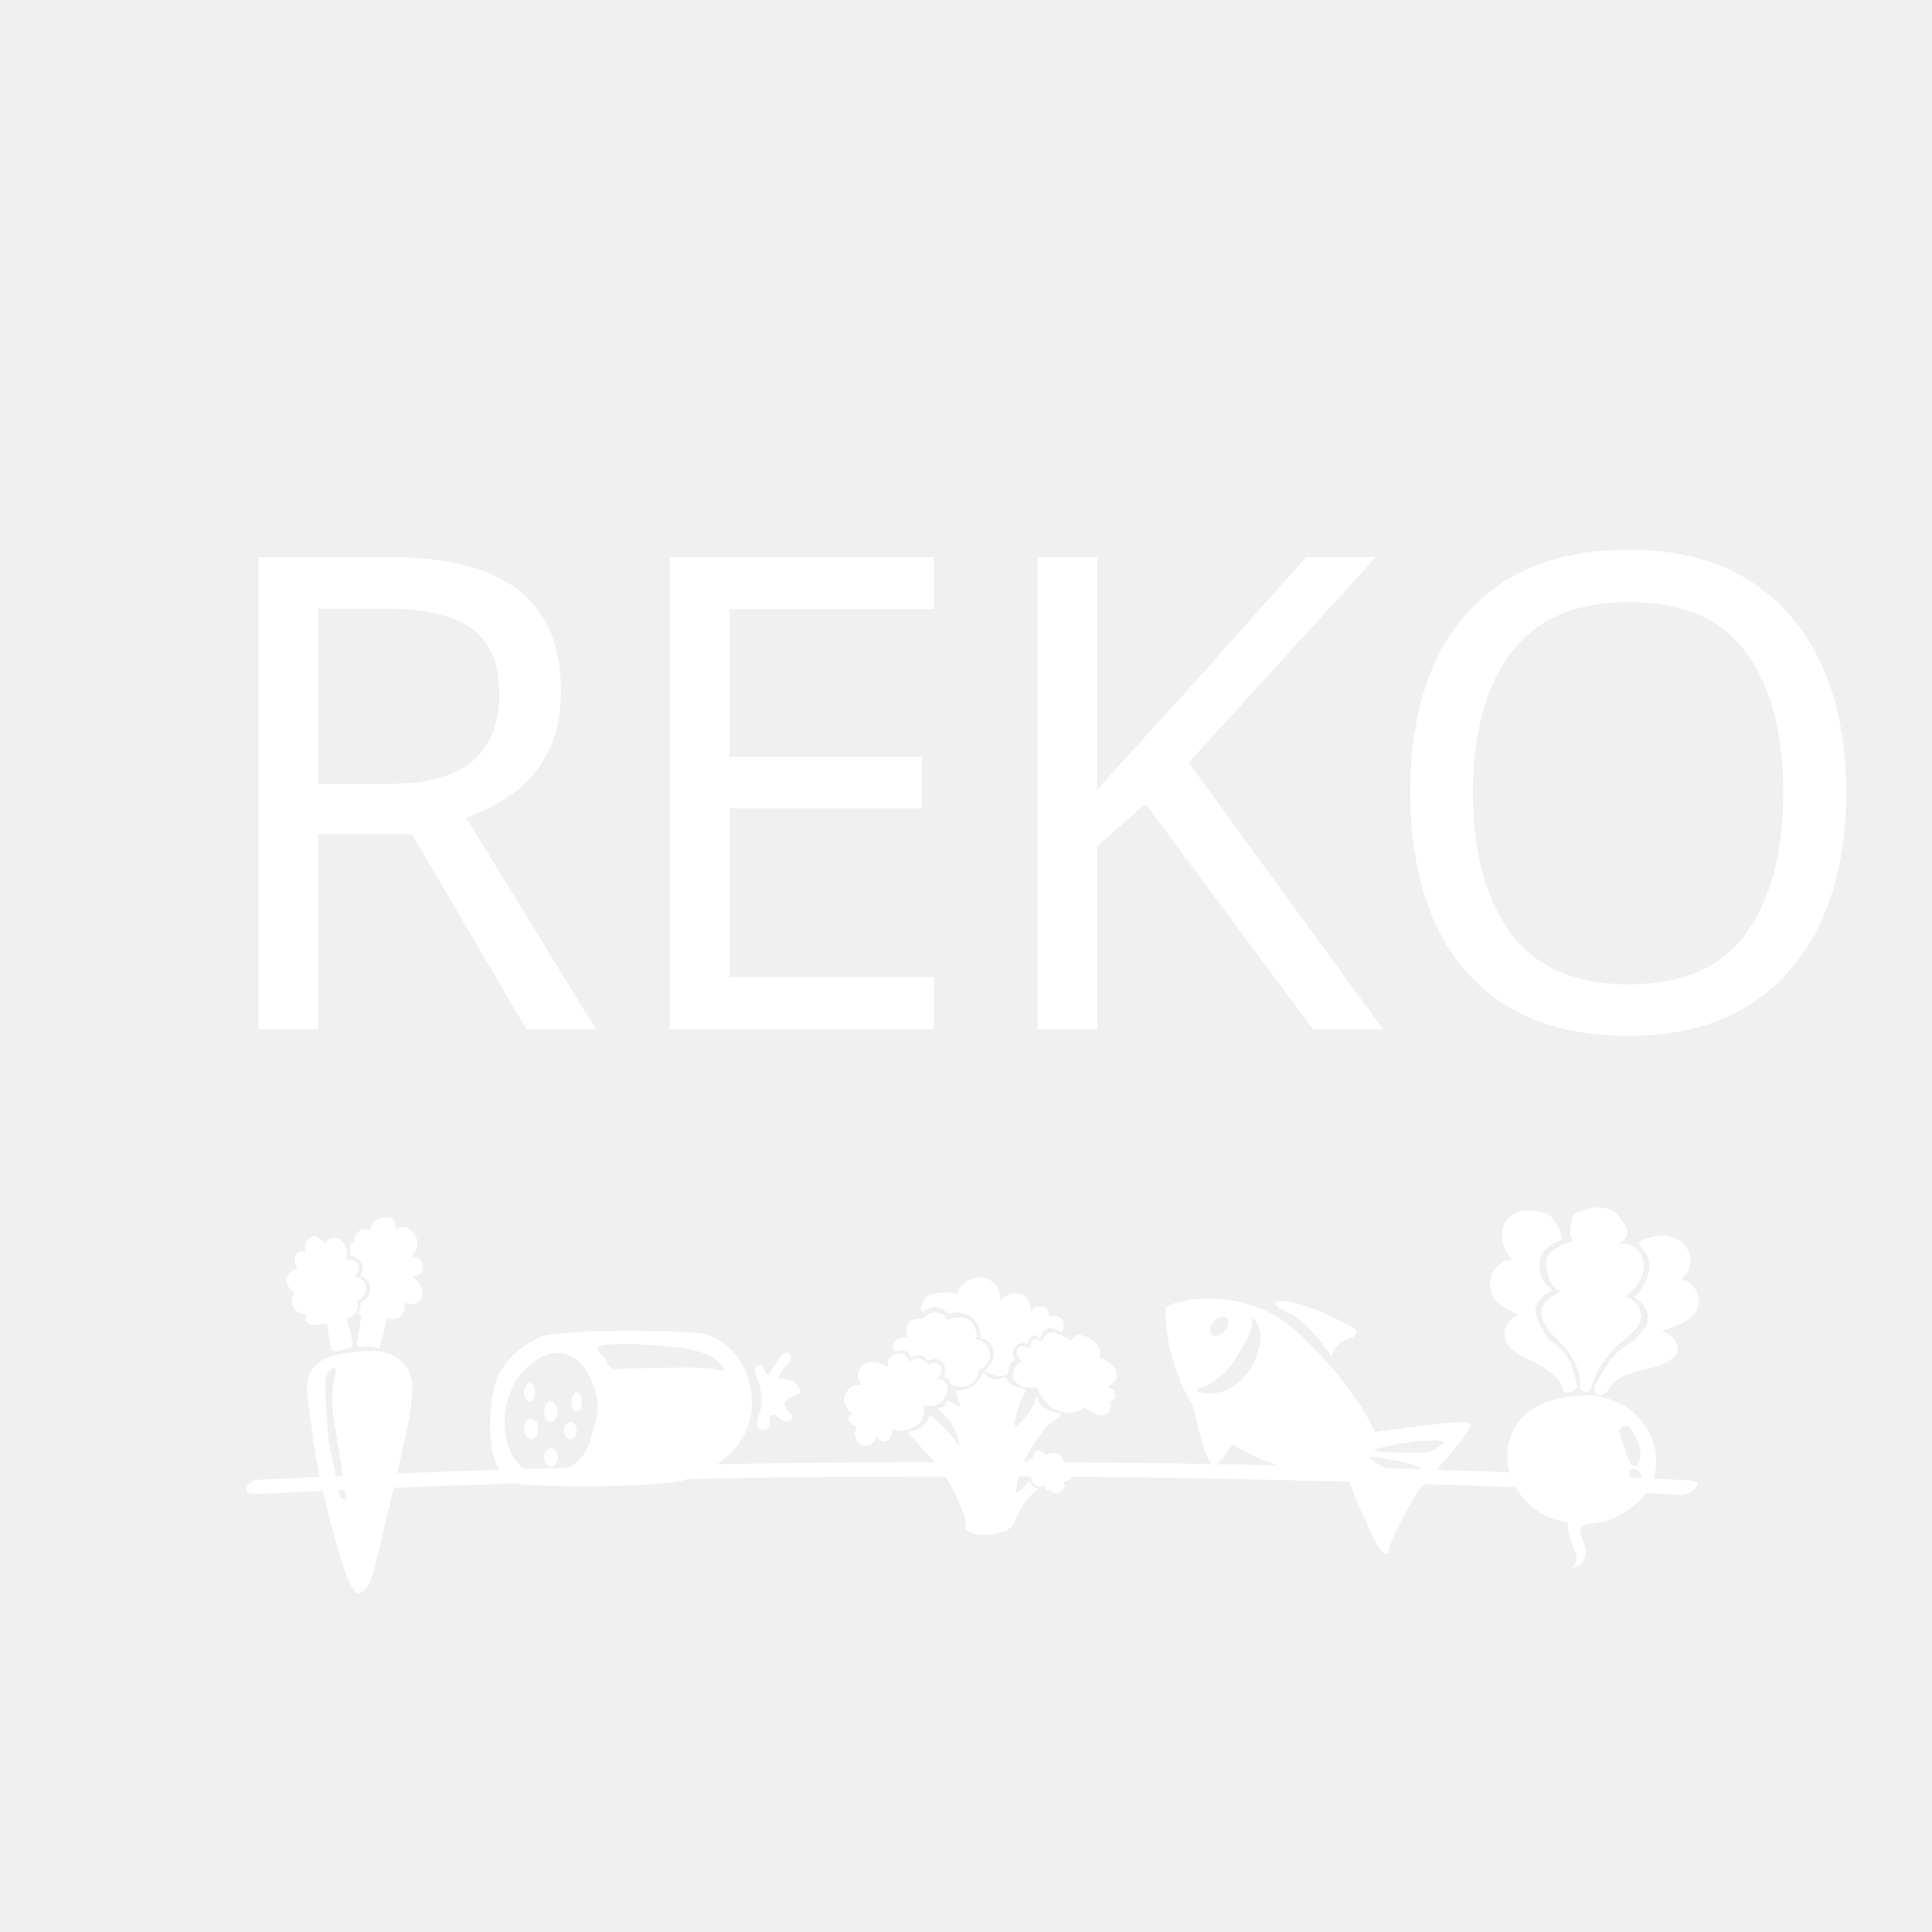
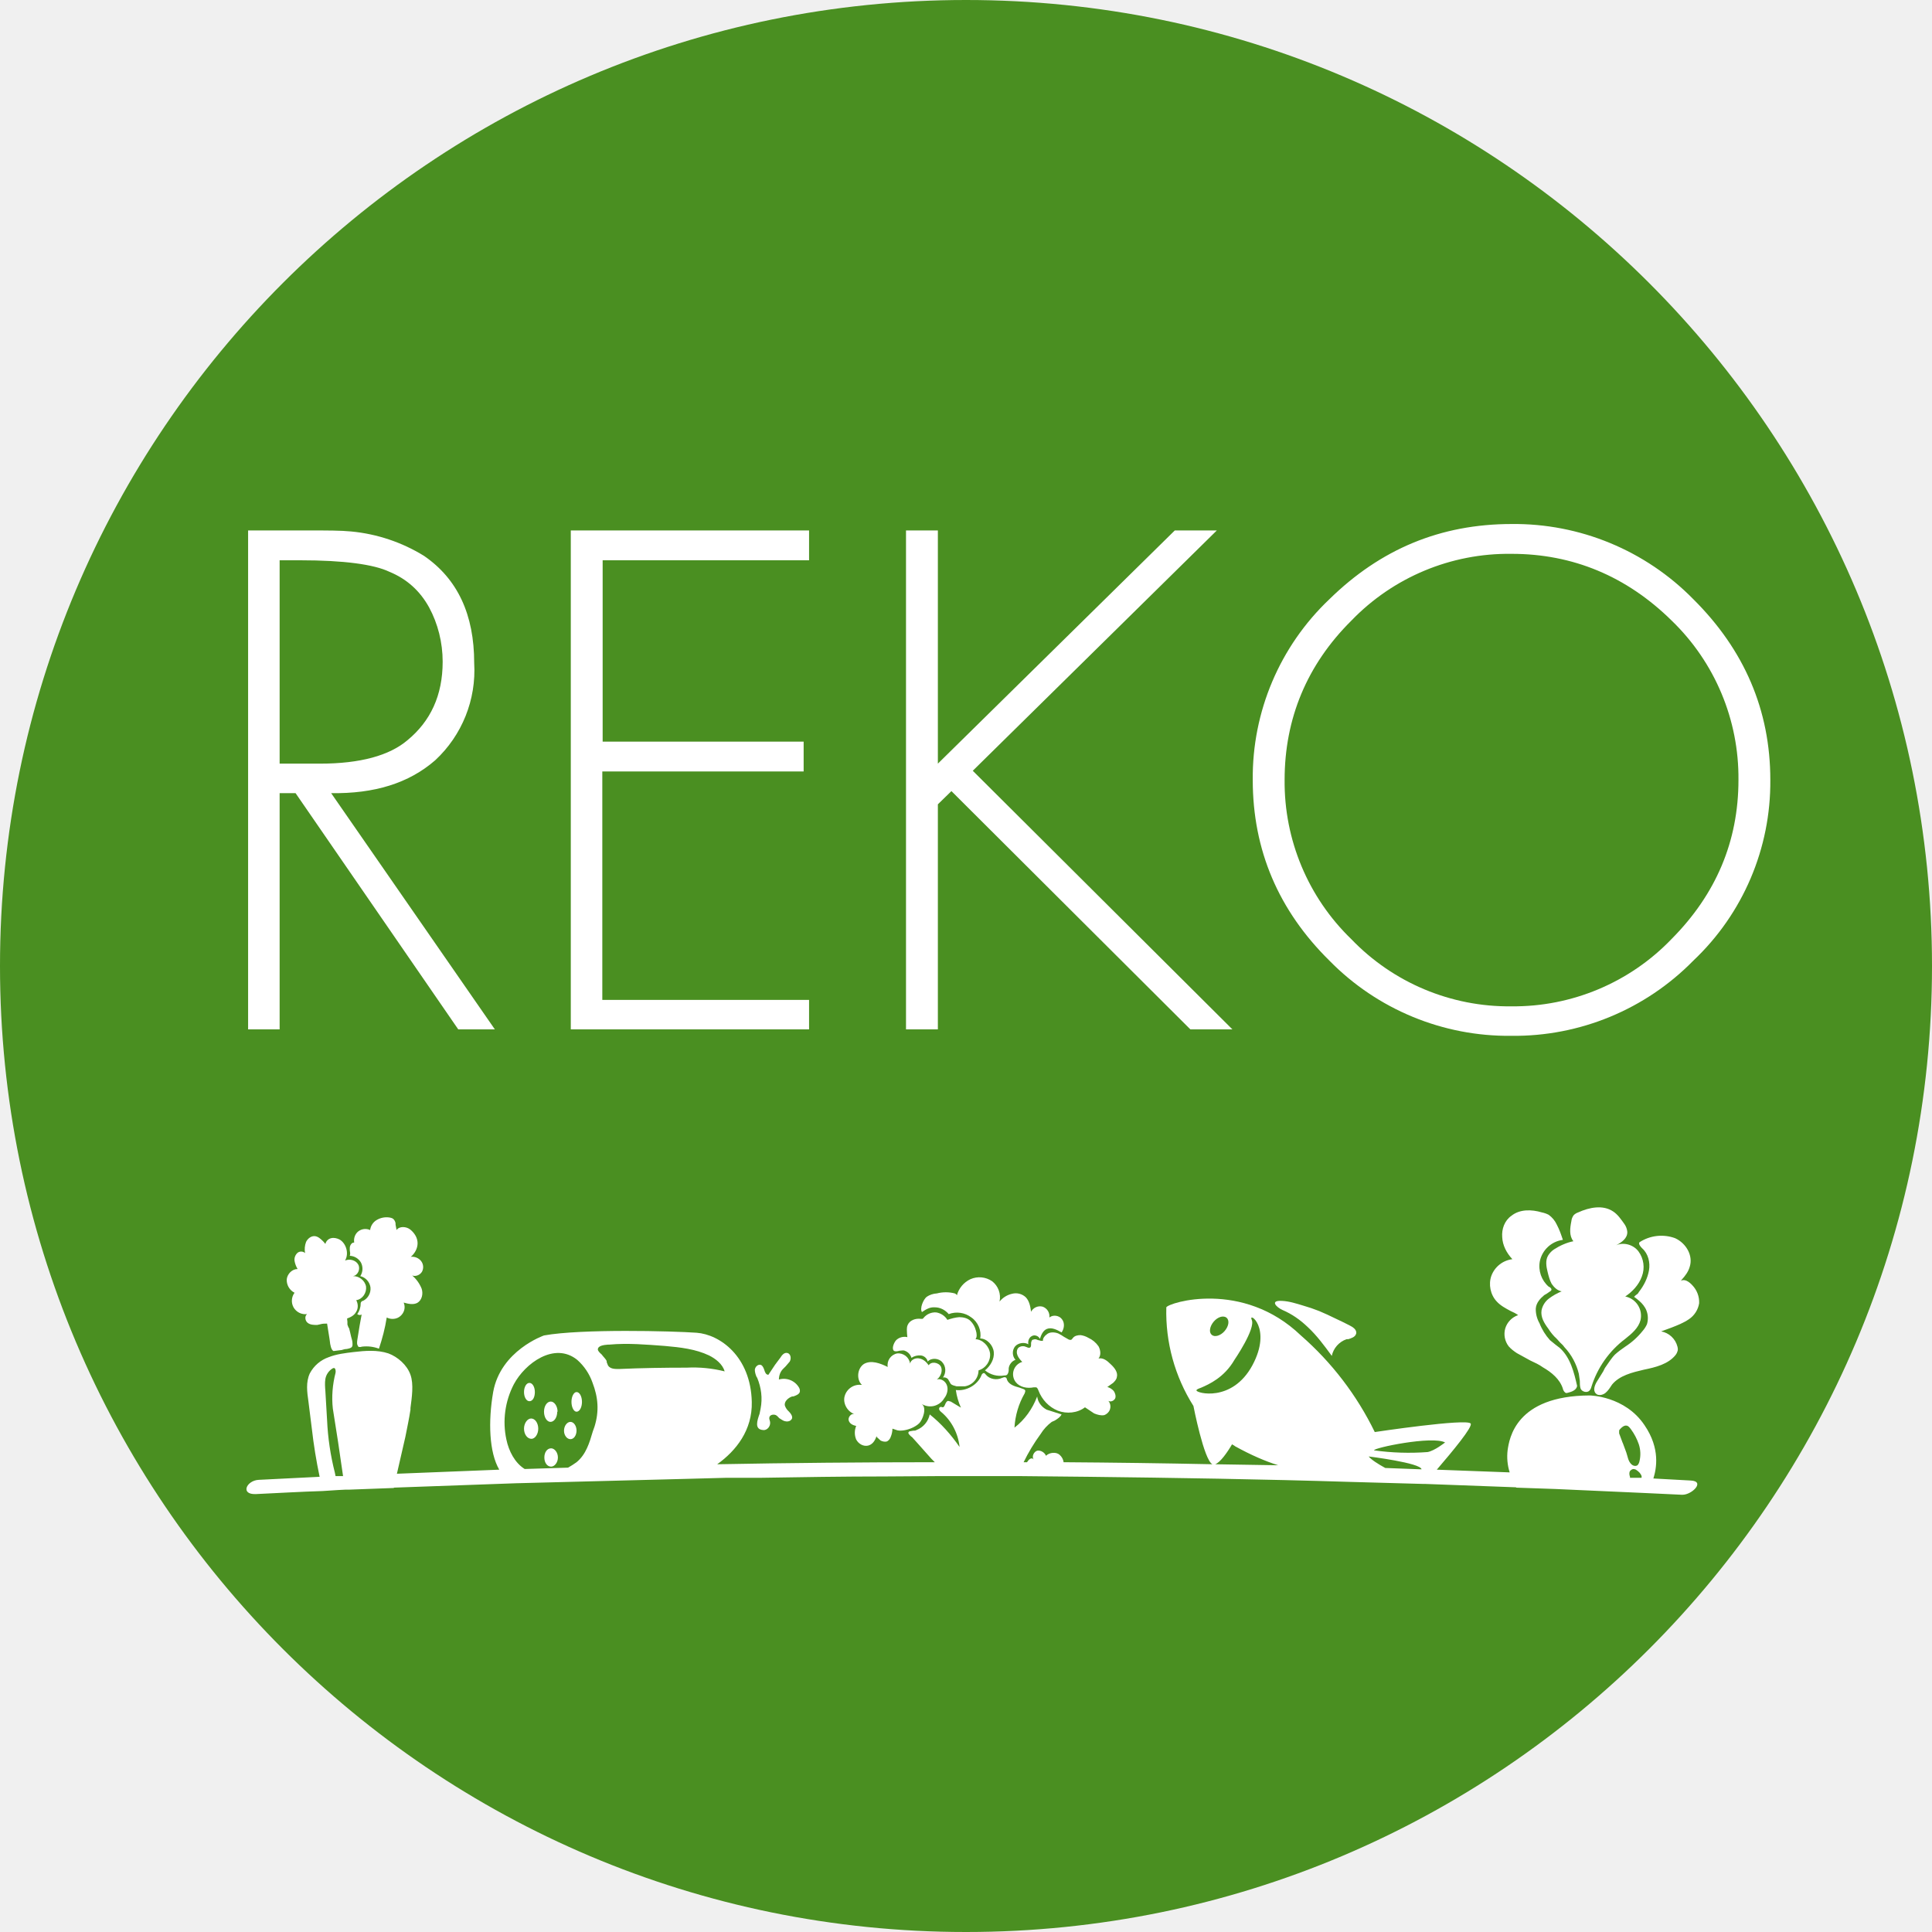
- <svg xmlns="http://www.w3.org/2000/svg" viewBox="0 0 215.43 215.43">
-   <defs>
-     <clipPath id="a" clipPathUnits="userSpaceOnUse">
-       <path d="M1246.11 304.25h174.91v301.73h-174.91z" />
-     </clipPath>
-     <clipPath id="b" clipPathUnits="userSpaceOnUse">
-       <path d="M974.77 316.21h255.26v213.55H974.77z" />
-     </clipPath>
-     <clipPath id="c" clipPathUnits="userSpaceOnUse">
-       <path d="M705.98 332.24h228.34V547.4H705.98z" />
-     </clipPath>
-     <clipPath id="d" clipPathUnits="userSpaceOnUse">
-       <path d="M409.85 372.75h259.3v129.97h-259.3z" />
-     </clipPath>
-     <clipPath id="e" clipPathUnits="userSpaceOnUse">
-       <path d="M240.09 283.54l113.98.1-.3 314.04-113.98-.1z" />
-     </clipPath>
-   </defs>
-   <text style="-inkscape-font-specification:Futura-Light" transform="matrix(1.33333 0 0 1.33333 21.67 114.78)" font-weight="300" font-size="55.32" font-family="Futura" fill="#fff">
-     <tspan y="0" x="0 27 55.04 86.52">REKO</tspan>
-   </text>
-   <g clip-path="url(#a)" fill="#fff" transform="matrix(.13333 0 0 -.13333 0 215.43)">
-     <path d="M1260.51 401.37c-1.16-4.96 1.51-48.88 48.59-58.62.79-.16 1.56-.28 2.34-.42a28.4 28.4 0 01.17-6.7c.68-4.76 2.36-9.31 4.21-13.75 1.31-3.14 2.73-6.37 2.7-9.77-.04-3.41-2-7.07-5.31-7.86 3.2.5 6.49 1.33 8.93 3.46 2.68 2.35 3.96 6.02 4.01 9.58.04 3.56-1.03 7.05-2.4 10.33-.79 1.9-1.69 3.76-1.97 5.8-.26 2.02.22 4.27 1.8 5.58 1.02.85 2.26 1.5 3.16 2.2 35.42 1.24 53.56 29.73 54.63 33.54 1.25 4.42 10.57 24.76-5.91 49.18-16.5 24.42-46.03 24.9-46.03 24.9-67.34-.3-67.76-42.48-68.92-47.45m102.85-15.85c.88 1.44 3.02 2.13 4.34 1.09l-.48.65c2.02-1.12 4-2.5 5.07-4.52 1.08-2.03.93-4.87-.89-6.3-1.42-1.1-3.56-1.03-5.13-.1a7.54 7.54 0 00-3.17 4.29c-.52 1.6-.62 3.46.26 4.89m-7.98 35.56c1.37 1.3 3.05 2.69 4.92 2.39 1.6-.25 2.72-1.65 3.65-2.97 2.75-3.93 5.16-8.15 6.58-12.73 1.44-4.58 1.85-9.54.64-14.2-.31-1.2-.79-2.44-1.81-3.17-1.56-1.11-3.86-.49-5.21.86-1.36 1.34-2.01 3.23-2.63 5.04l-.7 2.11c-1.14 3.37-2.19 6.78-3.44 10.11l-.27.79-2.77 7.72c-.24.68-.49 1.4-.34 2.1.17.8.79 1.39 1.38 1.95M1308.32 489.37c-2.09 2.23-4.38 4.26-6.5 6.46a78.34 78.34 0 00-7.16 8.65c-3.25 4.5-6.25 9.79-5.47 15.27.57 4 3.14 7.49 6.29 10.02 3.15 2.53 6.87 4.22 10.55 5.89-3.51.64-6.42 3.23-8.25 6.29-1.84 3.07-2.73 6.58-3.55 10.05-1.07 4.51-1.97 9.52.29 13.57 1.21 2.17 3.19 3.79 5.25 5.2a46.49 46.49 0 0016.22 6.98c-3.79 4.44-2.91 11.07-1.79 16.79.34 1.73.71 3.53 1.84 4.88.95 1.13 2.32 1.81 3.66 2.4 9.33 4.2 20.81 6.4 29.39.82 4.08-2.64 6.98-6.73 9.48-10.9 1.15-1.92 2.28-3.98 2.37-6.22.28-5.54-5.36-9.3-10.28-11.9 6.35 3.79 15.23 1.38 19.79-4.42 4.55-5.8 5.08-14.12 2.53-21.05-2.56-6.92-7.84-12.57-13.83-16.87 8.66-1.36 15.03-11.03 12.85-19.51-2.04-7.97-9.66-12.93-15.98-18.2a80.16 80.16 0 01-25.23-37.96c-.3-.95-.59-1.95-1.26-2.7-2.27-2.57-6.88-1.06-7.65 1.83-1.01 3.82-.48 8.28-1.47 12.26a50.95 50.95 0 01-12.09 22.37" />
-     <path d="M1287.72 560.94c1.8 9.19 10.01 16.74 19.32 17.76a72.1 72.1 0 01-5.14 12.75c-1.65 3.2-3.65 6.36-6.69 8.26a20.52 20.52 0 01-5.57 2.2c-8.61 2.3-18.59 2.72-25.65-2.71-5.42-4.16-8.14-11.3-7.74-18.13.41-6.82 3.69-13.28 8.34-18.3a21.62 21.62 0 01-17.28-13.85 21.65 21.65 0 014.49-21.69c4.85-5.14 11.86-7.52 17.84-11.29a16.8 16.8 0 01-10.64-11.02c-1.5-5.1-.36-10.89 2.96-15.03 1.79-2.23 4.11-3.96 6.51-5.51 7.03-4.5 14.87-7.62 22.01-11.95 7.14-4.33 13.81-10.25 16.53-18.14.51-1.45 1.13-3.21 2.64-3.5.6-.12 1.24.05 1.83.21 3.15.87 6.81 2.23 7.62 5.4-2.65 11.59-5.74 23.96-14.6 31.88-2.64 2.36-5.7 4.23-8.23 6.7-4.05 3.95-6.51 9.21-8.89 14.34-1.75 3.79-3.55 7.8-3.12 11.96.49 4.69 3.69 8.35 7.23 11.17 1.36 1.08 4.7 2.38 5.58 3.8 1.22 1.97-.27 2.18-1.87 3.56-5.89 5.11-8.98 13.43-7.48 21.13M1370.82 535.15c3.89 5.47 7.24 11.52 8.24 18.15 1 6.64-.71 13.95-5.66 18.47-1.55 1.41-3.52 3.58-2.17 5.16.27.34.67.56 1.06.76 8.75 4.7 19.57 6.54 28.67 2.55 9.11-3.98 15.38-14.82 12.22-24.24-1.48-4.4-4.68-7.96-7.59-11.58 3.28 1.83 7.31-.72 9.77-3.56 3.57-4.12 6.13-9.49 5.59-14.92-.54-5.42-4.12-10.17-8.5-13.39-4.4-3.24-9.59-5.16-14.7-7.04-2.85-1.07-5.71-2.11-8.57-3.18a17.3 17.3 0 0013.72-12.81c.3-1.3.45-2.71.07-4a8.45 8.45 0 00-1.61-2.82c-6.25-7.8-16.83-10.37-26.62-12.46-9.78-2.1-20.37-4.69-26.58-12.53-1.84-2.32-3.24-5.05-5.55-6.92-2.3-1.87-6.01-2.52-8.08-.4-2.61 2.66-.75 7.09 1.21 10.27l6.74 10.95c2.5 4.05 5.03 8.15 8.42 11.5 3.69 3.65 8.27 6.25 12.41 9.39a59.87 59.87 0 0110.36 9.96 21.5 21.5 0 013.66 5.83c1.69 4.39.88 9.48-1.42 13.57-2.33 4.1-5.85 6.42-9.29 9.41 1.46 1.25 2.99 2.18 4.2 3.88" />
-   </g>
-   <g clip-path="url(#b)" fill="#fff" transform="matrix(.13333 0 0 -.13333 0 215.43)">
-     <path d="M1161.3 319.84c-.56 3.36 18.53 40.56 23.82 47.43 5.29 6.89 47.67 53.25 44.77 57.91-2.91 4.68-80.06-7.15-80.06-7.15s-13.12 34.37-61.84 81c-48.7 46.65-110.7 27.4-112.76 23.44-1.5-2.9-.52-46.67 22.84-82.63l-.03.02s8.8-45.28 15.79-48.48c4.51-2.07 11.94 8.63 16.64 16.44.85-.53 1.67-1.06 2.54-1.56 46.34-26.37 79.97-23.89 92.91-21.22 3.43-12.87 9.75-26.85 19.34-48.4 12.51-28.07 16.6-20.16 16.04-16.8m-147.97 179.55c-2.52 2.19-1.78 7.17 1.65 11.12 3.43 3.95 8.26 5.37 10.78 3.18 2.52-2.19 1.78-7.16-1.65-11.11-3.43-3.95-8.25-5.38-10.78-3.19m-12.74-46.3c.63 2.32 20.11 4.92 31.84 25.4 0 0 17.81 26.11 14.39 33.38-3.41 7.29 17.71-6.06.58-37.8-17.13-31.72-47.43-23.3-46.81-20.99m207.88-43.7s-8.69-6.8-14.65-8.06c-5.98-1.26-43.43-.27-44.66 1.5-1.23 1.8 49.17 12.5 59.31 6.55m-28.77-33.09c-2.37 2.07-30.43 14.98-35.05 21.52 0 0 44-5.62 44.29-10.9.3-5.27-6.86-12.7-9.24-10.62" />
-     <path d="M1093.58 506.08c7.64-7.37 13.96-15.99 20.24-24.57a18.92 18.92 0 0012.43 13.98c3.04.98 6.98 1.73 7.8 4.84.86 3.27-2.65 5.75-5.64 7.19l-17.55 8.38c-2.53 1.2-5.05 2.4-7.64 3.47a151.03 151.03 0 01-13.21 4.47c-5.88 1.78-11.82 3.58-17.98 3.88-10.37.54-4.51-5.2.64-7.49a71.86 71.86 0 0020.91-14.15" />
-   </g>
-   <g clip-path="url(#c)" fill="#fff" transform="matrix(.13333 0 0 -.13333 0 215.43)">
-     <path d="M765.47 422.9c1.24.73 2.34 1.56 3.23 2.45 2.89 2.85 6.93 13.26 1.98 16.3a13.83 13.83 0 0112.68-.82 16.02 16.02 0 016.49 5.56c2.13 3.08 3.35 7.06 2.19 10.63-1.16 3.56-5.23 6.24-8.77 5 3.43 2.32 5.38 7.12 3.52 10.83-1.85 3.7-7.98 4.62-10.16 1.1-1.9 2.7-4.49 5.15-7.73 5.77-3.24.64-7.08-1.22-7.7-4.46-.38 5.13-5.62 9.36-10.72 8.66-5.1-.7-9-6.18-8-11.23-6.22 3.08-13.83 5.86-19.8 2.33-5.87-3.49-6.78-12.98-1.69-17.52-6.25 1.18-13.04-3.13-14.64-9.28-1.6-6.16 2.24-13.23 8.27-15.24-2.74 1.02-5.64-2.38-4.87-5.2.75-2.82 3.74-4.13 6.31-4.67-1.3-3.6-1.61-7.77.16-11.3 1.75-3.5 5.83-5.94 9.66-5.08 4.74 1.06 7.27 6.34 7.89 11.16-.96-1.02-.98-2.68-.34-3.93a6.97 6.97 0 013.05-2.79c1.7-.89 3.78-1.43 5.5-.61 1.43.67 2.32 2.1 2.95 3.53a18.75 18.75 0 011.55 6.72c1.33-.54 2.67-1.1 4.08-1.34 4.35-.79 10.5.78 14.9 3.42" />
-     <path d="M756.59 486.23a8.63 8.63 0 005.55-5.95c2.36 1.35 5.1 2.24 7.79 1.86 2.7-.38 5.28-2.29 5.86-4.95 3.28 3.2 9.22 2.75 12.3-.65 3.06-3.4 3.1-8.97.45-12.7 1.6.3 3.34-.34 4.35-1.62.95-1.2 1.25-2.85 2.32-3.94 1.14-1.16 2.87-1.45 4.48-1.67 2.5-.34 5.06-.69 7.57-.3 6.31.96 11.37 7.17 11.05 13.55 5.98 1.63 10.32 7.94 9.7 14.1-.62 6.18-6.13 11.5-12.32 11.91 1.67 1.86 1.16 4.76.41 7.15-.92 2.95-2.13 5.95-4.42 8.02-2.51 2.28-6.06 3.15-9.45 3.05-3.39-.11-6.68-1.09-9.91-2.12a12.32 12.32 0 01-9.46 6.13 12.34 12.34 0 01-10.4-4.33c-.34-.4-.67-.84-1.16-1-.38-.13-.79-.06-1.18 0-4.34.57-9.33-1.18-11.06-5.2-1.38-3.2-.41-6.85-.36-10.33a9.28 9.28 0 01-9.43-2.64c-1.43-1.61-3.75-6.6-1.64-8.5 1.78-1.57 6.42.96 8.96.13" />
-     <path d="M781.92 522.41c4.4-.15 8.7-2.27 11.5-5.68a19.7 19.7 0 0019.14-2.64 19.7 19.7 0 007.25-17.9c5.86-.02 10.83-5.5 11.34-11.34.51-5.84-2.75-11.58-7.4-15.16a19.91 19.91 0 0116.15-4.39c.93.17 1.9.42 2.57 1.1 1.26 1.25.92 3.32 1.09 5.09.3 3.15 2.66 5.99 5.69 6.88a8.8 8.8 0 00-.32 11.2 8.81 8.81 0 0011.07 1.82c-.5 2.64.56 5.63 2.9 6.94 2.34 1.3 5.8.32 6.7-2.2 1.07 3.24 2.62 6.7 5.73 8.14 4.03 1.84 8.64-.55 12.42-2.88 2.34 3.2 2.7 7.91.34 11.1-2.36 3.17-7.5 4.07-10.48 1.46a8.37 8.37 0 01-5.57 9.13 8.38 8.38 0 01-9.78-4.33c-.63 4.38-1.41 9.08-4.51 12.23-2.9 2.96-7.46 3.96-11.5 3.06-4.05-.9-7.57-3.5-10.18-6.72 1.4 6.16-1.32 12.96-6.4 16.7-5.08 3.74-12.18 4.39-17.99 1.91-5.8-2.47-10.2-7.86-11.78-13.97.5.85-.58 1.76-1.5 2.1-4.79 1.68-10.04.84-15.04-.02-2.98-.5-6.11-1.1-8.45-3.02-2.5-2.08-6-9.42-4.01-12.49 3.55 2.13 6.66 4.04 11.02 3.88" />
-     <path d="M862.43 492.77c.07 1.3.4 2.48 2.14 2.86 1.23.3 2.52-.07 3.72-.48 1.25-.42 2.66-1 3.93-.7-.16 1.93 1.52 4.24 3.01 5.38 2.7 2.07 6.56 1.8 9.72.52 3.14-1.27 5.88-3.38 8.93-4.86.5-.24 1.06-.46 1.6-.36.77.18 1.21.96 1.7 1.6 1.48 1.88 4.07 2.66 6.46 2.48 2.4-.18 4.65-1.19 6.76-2.35 3.19-1.74 6.29-3.9 8.17-7 1.87-3.12 2.28-7.34.18-10.3 3.82.64 7.34-2.1 10.17-4.77 3.06-2.87 6.26-6.72 5.19-10.78-.5-1.87-1.86-3.4-3.3-4.7a30.03 30.03 0 00-4.58-3.44c2.03-.72 4.01-1.8 5.32-3.51 1.32-1.72 1.84-4.14.92-6.09-.92-1.95-3.49-3.09-5.4-2.08a7.5 7.5 0 001.37-6.9 7.48 7.48 0 00-5.05-4.92c-2.73-.76-5.66.11-8.22 1.32a31.3 31.3 0 00-7.64 5.1c-6.47-4.69-15.37-5.54-22.83-2.68-7.45 2.86-13.36 9.22-16.2 16.7-.46 1.21-1.06 2.67-2.35 2.9-.5.1-1-.02-1.5-.13-5.38-1.11-11.63-.04-15.06 4.26a11.03 11.03 0 00-1.87 9.93 10.97 10.97 0 007.15 7.14c-1.53 1.56-3.12 3.2-3.96 5.2-.86 2.02-.82 4.58.65 6.2 1.25 1.37 3.27 1.8 5.1 1.54 1.09-.17 3.46-1.72 4.44-1.3 1.58.69 1.23 2.56 1.33 4.22M857.98 386.62c-.32.5-.57 1.06-.76 1.65-.16.5-.27 1.01-.2 1.52.07.44.25.84.44 1.24.85 1.79 4.53 7.05 7.2 4.18-2.1 2.27-.3 6.46 2.7 7.18 3 .72 6.14-1.34 7.54-4.09a8.98 8.98 0 0011.38.68 8.99 8.99 0 002.28-11.16 5.67 5.67 0 007.01-1.97 6.15 6.15 0 00-.74-7.35 6.68 6.68 0 00-7.35-1.4c1.92-.27 3.14-2.5 2.8-4.4-.31-1.93-1.79-3.47-3.45-4.5-1.44-.88-3.17-1.48-4.84-1.16-1.66.33-3.17 1.79-3.14 3.48-.91-1.47-3.35-1.41-4.47-.09-1.12 1.33-.97 3.42.03 4.83-.52-1.77-2.52-2.82-4.36-2.72-1.86.08-3.55 1.08-4.98 2.26-1.44 1.19-5.5 8.12-.55 7.88a8.32 8.32 0 00-6.54 3.94" />
-     <path d="M777.42 432.76a120.24 120.24 0 0024.95-27.12 43.72 43.72 0 01-15.26 29.3c-.65.55-1.34 1.1-1.65 1.9-.3.79.01 1.89.82 2.1.63.18 1.27-.19 1.92-.17 2.51.07 2.14 4.98 4.62 5.42.78.13 1.55-.3 2.23-.68l8.46-4.86a54.81 54.81 0 00-4.1 14.62c8.63-1.22 17.75 3.92 21.15 11.93.43 1.01 1.11 2.27 2.2 2.1.6-.09 1.01-.6 1.42-1.05a12.32 12.32 0 0113.98-2.96c.9.42 1.93.95 2.8.5.79-.4 1.04-1.36 1.38-2.17 2.03-4.93 8.5-5.68 13.53-7.45.51-.19 1.06-.42 1.38-.88.6-.87.06-2.05-.47-2.98a67.98 67.98 0 01-8.51-28.63 59.38 59.38 0 0119.04 26.04 15.23 15.23 0 017.94-10.79c3.92-2 8.55-2.22 12.54-4.07-1.49-3.13-5.14-4.43-8.06-6.3-3.96-2.55-6.82-6.45-9.55-10.29-10.4-14.74-20.38-31.15-20.39-49.18a24.66 24.66 0 0110.83 10.92 9.67 9.67 0 017.3-7.13 70.14 70.14 0 01-18.03-24.73c-1.09-2.49-2.06-5.11-3.89-7.13-2.02-2.23-4.88-3.5-7.74-4.43a47.73 47.73 0 00-22.98-1.64c-3.12.53-6.61 1.76-7.7 4.73-.87 2.36.11 4.98-.1 7.5a15.19 15.19 0 01-1.22 4.24 252.67 252.67 0 01-10.59 22.96c-2.9 5.55-6.03 11.01-9.9 15.94-2.06 2.61-4.32 5.06-6.57 7.51l-11.52 12.51-5.56 6.03c-1.46 1.58-3.76 2.98-1.54 4.3 1.27.74 4.27.5 5.85 1.1 1.8.7 3.5 1.7 5 2.91a16.69 16.69 0 015.99 10.08" />
-   </g>
-   <g clip-path="url(#d)" fill="#fff" transform="matrix(.13333 0 0 -.13333 0 215.43)">
-     <path d="M450.25 420.8c0-4.76-2.68-8.62-5.99-8.62-3.3 0-5.99 3.86-5.99 8.62s2.68 8.62 6 8.62c3.3 0 5.98-3.86 5.98-8.62M447.37 451.44c0-4.23-2.03-7.66-4.55-7.66-2.5 0-4.54 3.43-4.54 7.66s2.03 7.66 4.54 7.66c2.52 0 4.55-3.43 4.55-7.66M466.04 435.16c0-4.75-2.47-8.6-5.5-8.6-3.04 0-5.5 3.85-5.5 8.6 0 4.76 2.46 8.62 5.5 8.62 3.03 0 5.5-3.86 5.5-8.62M486.63 443.3c0-4.5-1.93-8.14-4.31-8.14s-4.3 3.65-4.3 8.14c0 4.5 1.92 8.14 4.3 8.14s4.3-3.64 4.3-8.14M482.32 419.36c0-3.96-2.36-7.18-5.26-7.18-2.92 0-5.27 3.22-5.27 7.18 0 3.97 2.35 7.18 5.26 7.18 2.9 0 5.27-3.2 5.27-7.18M466.52 396.86c0-4.23-2.57-7.65-5.74-7.65-3.18 0-5.75 3.42-5.75 7.65s2.57 7.67 5.75 7.67c3.17 0 5.74-3.44 5.74-7.67" />
-     <path d="M582.38 501.23c-19.63 1.43-96.23 3.35-127.35-2.39 0 0-36.38-12.46-42.6-47.4-6.23-34.95-1.92-73.25 21.3-76.6 23.21-3.35 115.13-2.87 137.63 2.87s58.4 27.78 57.45 65.6c-.96 37.81-26.8 56.48-46.43 57.92m-85.27-78.59c-3.31-10.74-5.77-22.34-14.99-29.8-1.31-1.07-2.72-2-4.16-2.9-7.6-4.65-14.44-7.35-23.4-6.83-3.2.2-6.42.38-9.5 1.25-11.84 3.29-18.95 15.64-21.53 27.64a68.68 68.68 0 006.27 46.06c9.3 17.69 33.9 35.74 52.92 20.35 5.92-4.8 9.83-11.66 12.67-18.73 5.05-12.54 5.67-24.21 1.71-37.04m77.13 49.38c-18.9-.03-37.79-.41-56.66-1.14-3.25-.13-7.09.01-8.92 2.69-.77 1.13-1.02 2.52-1.42 3.82-1 3.28-6.86 7.22-7.25 9.43-.7 3.97 6.32 4.2 9.62 4.49 15.5 1.42 31.11.04 46.61-1.33 12.6-1.12 25.53-2.33 36.87-7.91 5.7-2.8 11.2-7.15 12.87-13.27-10.2 3.11-21.06 3.23-31.72 3.22M633.14 463.33c-.96 2.25-2.15 4.58-1.89 7.02.27 2.44 2.77 4.8 5.04 3.86 3.33-1.4 2.57-7.83 6.15-8.3l10 14.37c1.51 2.17 3.74 4.62 6.29 3.91 2.71-.76 3.16-4.69 1.74-7.13-1.42-2.44-3.95-4-5.78-6.15a13.3 13.3 0 01-3.14-8.93c6.34 1.91 13.84-1.25 16.9-7.14.4-.78.74-1.63.68-2.5-.19-2.85-3.86-3.67-6.6-4.5-3.56-1.08-7.06-4.43-6.1-8.05 1.04-3.91 6.84-6.26 5.82-10.18-.84-3.25-5.7-3.36-8.42-1.4-1.74 1.26-3.13 3.03-5.07 3.93-1.95.9-4.84.36-5.37-1.71-.33-1.3.4-2.63.66-3.96.7-3.5-2.68-7.17-6.23-6.78-9.09 1-2.29 13.27-1.54 17.92a46.71 46.71 0 01-3.14 25.72" />
-   </g>
-   <g clip-path="url(#e)" fill="#fff" transform="matrix(.13333 0 0 -.13333 0 215.43)">
-     <path d="M313.4 304.76l2.73 11.42c7.74 32.55 15.71 65.01 22.83 97.78 1.65 7.61 3.3 15.22 4.27 22.94 1.1 8.77 2.84 20.68-.04 29.2-2.73 8.1-10.64 14.87-18.48 17.7-9.17 3.32-19.27 2.23-28.96 1.1-7.09-.82-14.27-1.67-20.91-4.26-6.66-2.59-12.82-7.16-15.82-13.63-3.34-7.2-2.35-15.58-1.28-23.45l3.07-22.73a755.3 755.3 0 013.38-23.25c4.32-25.92 11.3-51.31 18.28-76.65 3.3-12.03 6.7-24.26 13.46-34.74.57-.87 1.21-1.78 2.18-2.18 8.39-3.47 14.17 16.01 15.3 20.75m-28.28 58.45c-1.07 1.35-1.44 3.11-1.78 4.8l-6.39 32.11c-.9 4.57-1.81 9.15-2.41 13.76-.61 4.72-.89 9.47-1.16 14.21l-1.4 24.12c-.21 3.49-.41 7.03.33 10.43.73 3.42 2.53 6.75 5.52 8.57.4.25.86.48 1.34.46 1.66-.1 1.75-2.5 1.36-4.11a92.3 92.3 0 01-2.42-29.99 184.7 184.7 0 012.1-15.05c3.38-20.2 6.66-40.47 9.38-60.64a3.84 3.84 0 00-4.47 1.33M294.8 490.93c.05.37.05.77.02 1.24-.23 3.11-1.44 6.23-2.01 9.3-.2 1.1-.41 2.22-.82 3.27-.42 1.07-1.03 2.05-1.25 3.18-.34 1.78-.01 3.63-.43 5.41 3.1.95 5.87 2.3 7.53 5.25a10.42 10.42 0 01.22 9.62c5.04 1.06 8.76 6.4 8.01 11.48-.75 5.09-5.85 9.14-10.98 8.7 4.14.62 6.46 6.06 4.5 9.77-1.95 3.7-7.08 5.07-10.91 3.38 3.4 5.81 1.13 14.22-4.76 17.5a9.57 9.57 0 01-6.9 1.16c-2.3-.58-4.36-2.45-4.78-4.8l-1.85 1.94c-1.97 2.1-4.21 4.31-7.08 4.54-3.08.25-5.92-2.04-7.2-4.84-1.3-2.81-1.3-6.03-1.05-9.1-1.7 1.68-4.72 1.42-6.49-.18-1.76-1.6-2.39-4.18-2.12-6.54.26-2.37 1.28-4.58 2.39-6.7-4.57-.01-8.58-4.15-8.96-8.7-.4-4.57 2.48-9.08 6.55-11.17a11.46 11.46 0 01-.88-12.43c2.2-3.81 6.8-6.09 11.17-5.51-2.13-1.79-1.49-5.52.67-7.28 2.15-1.76 5.19-1.97 7.95-1.63 2.67.32 5.52 1.33 8.2.97-.2.03 1.7-11.49 1.94-12.49.52-2.28.84-9.47 3.49-10.34.93-.3 1.96-.1 2.92.09l7.73 1.57c2.96.6 4.92.87 5.19 3.34" />
-     <path d="M316.88 487.85a147.2 147.2 0 016.6 25.93A10.45 10.45 0 01335 515.1a10.45 10.45 0 012.86 11.23c3.63-1.03 7.7-2.01 11.01-.23 4 2.14 5.18 7.64 3.78 11.96-1.4 4.32-4.7 7.72-7.96 10.88 3-.98 6.57.53 8.15 3.27a8.23 8.23 0 01-.77 8.93 9.73 9.73 0 01-8.41 3.52 14.59 14.59 0 015.4 11.46 14.62 14.62 0 01-5.79 11.27c-3.5 2.61-9.22 3.1-11.7-.5-.3 1.86-.6 3.71-.92 5.57-.2 1.21-.43 2.49-1.24 3.42-.9 1.03-2.35 1.4-3.71 1.59-3.58.5-7.37.03-10.48-1.79-3.13-1.83-5.49-5.1-5.73-8.7a9.67 9.67 0 01-9.82-1.2 9.69 9.69 0 01-3.39-9.3c-2.14.48-3.7-2.16-3.69-4.34 0-2.2.77-4.48 0-6.53 3.9-.11 7.65-2.48 9.43-5.95a11.18 11.18 0 00-.68-11.13 11.2 11.2 0 008.43-9.39 11.22 11.22 0 00-6.06-11.08c-.6-.29-1.27-.55-1.64-1.12-.37-.55-.36-1.25-.38-1.9a15.1 15.1 0 00-2.88-8.28 3.29 3.29 0 013.6-.4c-1.03-6.22-2.07-12.43-3.12-18.64-.31-1.87-1.25-5.27-.36-7.08 1.01-2.04 1.64-1.32 3.91-1.09a31.1 31.1 0 0014.04-1.7" />
-   </g>
-   <path d="M28.52 166.6a1567.5 1567.5 0 01159 .08c1.08.06 2.71-1.51.97-1.6a1574.3 1574.3 0 00-159.66-.07c-1.34.07-2.09 1.67-.31 1.58" fill="#fff" />
+ <svg xmlns="http://www.w3.org/2000/svg" viewBox="0 0 57 57" fill="none">
+   <path d="M57 28.5a28.5 28.5 0 11-57 0 28.5 28.5 0 0157 0z" fill="#4A8F21" />
+   <path d="M7.32 15.65v14.72h.93V23.4h.47l4.8 6.97h1.08L9.77 23.4c1.27.02 2.29-.29 3.07-.97a3.62 3.62 0 001.15-2.87c0-1.43-.49-2.48-1.48-3.16a4.98 4.98 0 00-2.15-.72c-.3-.03-.7-.03-1.2-.03H7.31zm.93.88h.61c1.28 0 2.17.12 2.63.34.51.21.9.56 1.17 1.05.26.48.4 1.04.4 1.6 0 1-.36 1.76-1.04 2.32-.53.45-1.39.69-2.58.69H8.25v-6zM16.84 15.65v14.72h7.03v-.87h-6.1v-6.74h5.94v-.88h-5.93v-5.35h6.09v-.88h-7.03zM26.73 15.65v14.72h.94v-6.64l.4-.39 7.05 7.03h1.24l-7.66-7.63 7.2-7.09h-1.24l-6.99 6.88v-6.88h-.94zM44.6 15.46c-2.1 0-3.87.74-5.38 2.22a7.25 7.25 0 00-2.26 5.33c0 2.07.76 3.85 2.26 5.33a7.4 7.4 0 005.37 2.22 7.4 7.4 0 005.37-2.22 7.25 7.25 0 002.27-5.33c0-2.06-.77-3.84-2.27-5.33a7.4 7.4 0 00-5.37-2.22zm0 .88c1.8 0 3.39.66 4.72 1.97a6.45 6.45 0 011.97 4.7c0 1.82-.67 3.38-1.97 4.69a6.46 6.46 0 01-4.73 1.99 6.44 6.44 0 01-4.72-1.98 6.45 6.45 0 01-1.97-4.7c0-1.81.66-3.4 1.97-4.7a6.44 6.44 0 014.72-1.97zM46.03 39.61c.04.04.09.08.12.13.21.22.36.5.43.79l.03.21c0 .08 0 .15.02.22.03.1.2.15.27.06a.23.23 0 00.05-.1 2.83 2.83 0 011-1.42c.19-.15.39-.32.45-.55a.58.58 0 00-.45-.7c.21-.14.4-.34.49-.59a.78.78 0 00-.1-.74c-.15-.2-.44-.28-.66-.18.17-.09.34-.21.33-.4a.47.47 0 00-.08-.22c-.1-.14-.2-.29-.34-.38-.3-.2-.7-.12-1.03.03a.34.34 0 00-.13.08.35.35 0 00-.07.18c-.04.2-.07.43.06.59-.2.04-.4.13-.57.24a.57.57 0 00-.18.19c-.08.14-.05.32-.01.48.03.12.06.24.12.35.07.1.17.2.3.22h-.01a1.7 1.7 0 00-.37.21.58.58 0 00-.22.35c-.03.2.08.38.2.54.07.11.15.21.25.3l.1.11zM15.88 42.15c0 .17-.1.3-.2.3-.12 0-.22-.13-.22-.3 0-.16.1-.3.21-.3.12 0 .21.14.21.3zM15.62 41.34c.1 0 .16-.12.16-.27 0-.15-.07-.27-.16-.27s-.16.12-.16.27c0 .15.07.27.16.27zM16.44 41.65c0 .17-.09.3-.2.3-.1 0-.19-.13-.19-.3 0-.17.09-.3.2-.3.1 0 .2.13.2.3zM17.01 41.65c.09 0 .16-.13.16-.29 0-.16-.07-.29-.16-.29-.08 0-.15.13-.15.29 0 .16.07.29.15.29zM17.01 42.2c0 .15-.08.26-.18.26-.1 0-.19-.11-.19-.25s.09-.26.19-.26.18.12.18.26zM16.26 43.27c.1 0 .2-.12.2-.27 0-.15-.1-.27-.2-.27-.12 0-.2.12-.2.27 0 .15.08.27.2.27z" fill="#fff" />
+   <path fill-rule="evenodd" clip-rule="evenodd" d="M44.54 43.44a1.56 1.56 0 01-.06-.66c.05-.33.23-1.6 2.42-1.61 0 0 1.04.01 1.62.88.47.69.35 1.28.26 1.57l1.1.06c.44.02.04.42-.24.42h-.02l-1.06-.05-2.67-.12-1.16-.04v-.01l-2.7-.1h-.06l-2.16-.06c-2.57-.08-5.14-.12-7.7-.15l-1.98-.02h-2.5l-1.53.01c-1.23 0-2.46.02-3.69.04h-1l-1.12.03-5.04.13h-.01l-3.62.13v.01l-1.34.05h-.1l-.2.01-.46.03c-.66.02-1.31.06-1.97.09-.47.02-.28-.4.08-.42l1.8-.09a15.2 15.2 0 01-.23-1.42l-.1-.8c-.04-.28-.08-.57.04-.83a1 1 0 01.56-.48c.23-.09.48-.12.73-.15.34-.04.7-.07 1.03.04.27.1.55.34.65.63.1.28.04.67 0 .98v.05c-.04.27-.1.54-.15.8l-.25 1.09 3.02-.12c-.3-.51-.33-1.43-.18-2.29.22-1.23 1.5-1.67 1.5-1.67 1.1-.2 3.8-.13 4.5-.08.69.05 1.6.7 1.63 2.04.02.83-.46 1.44-1.02 1.84 2.14-.04 4.28-.06 6.42-.06l-.1-.1-.4-.45-.18-.2h-.01l-.04-.04c-.04-.04-.08-.08-.02-.12l.11-.02c.04 0 .07 0 .1-.02a.63.63 0 00.39-.46c.34.27.63.6.88.96-.04-.4-.24-.78-.54-1.03a.18.18 0 01-.06-.07c-.01-.03 0-.07.03-.08h.04l.03.01c.04 0 .06-.05.08-.1.02-.04.04-.08.08-.09l.08.02a21.59 21.59 0 00.3.18 1.94 1.94 0 01-.15-.52c.3.04.63-.14.75-.42.01-.04.04-.08.08-.08.02 0 .03.02.05.04.11.14.32.18.49.1.03-.01.07-.03.1-.01.02 0 .03.03.04.06v.01c.06.14.22.19.37.23l.11.04a.1.1 0 01.05.03c.02.03 0 .07-.01.1-.18.31-.28.66-.3 1.01.3-.23.53-.55.67-.92.02.17.13.31.28.39l.22.07.22.07c-.04.08-.12.13-.2.18l-.09.04a1.3 1.3 0 00-.33.36c-.19.26-.36.54-.5.83h.1c.05-.08.13-.16.2-.08-.07-.08 0-.23.1-.26.1-.02.22.05.26.15.1-.1.3-.12.4-.03.07.06.11.14.12.22 1.47.01 2.93.03 4.4.06h-.01c-.25-.12-.56-1.72-.56-1.72a5.18 5.18 0 01-.8-2.91c.07-.14 2.25-.82 3.97.83a9.02 9.02 0 012.18 2.85s2.73-.41 2.83-.25c.06.1-.52.8-1 1.36l2.15.08zm3.74.16h-.19v-.03c-.02-.05-.03-.12 0-.17.04-.05.11-.08.16-.04l-.02-.02c.07.04.14.09.18.16.02.03.03.07.02.1h-.15zm-6.34-.25c-.02-.19-1.56-.38-1.56-.38.07.09.27.22.49.34l1.07.04zm-4.23-.12c-.38-.12-.8-.3-1.27-.56l-.04-.03c-.02 0-.03-.02-.05-.03-.14.24-.35.54-.5.59l1.86.03zm-20.95.07a2.66 2.66 0 00.25-.16c.28-.23.38-.57.48-.91l.05-.14c.14-.45.11-.86-.06-1.3a1.6 1.6 0 00-.45-.67c-.67-.54-1.54.1-1.87.72-.26.5-.34 1.08-.22 1.63.07.34.25.69.54.87l1.28-.04zm-6.64.24a93.6 93.6 0 00-.3-1.98c-.04-.35-.01-.71.08-1.06.01-.05 0-.14-.05-.14a.1.1 0 00-.05.02.46.46 0 00-.2.3c-.02.12-.01.24 0 .37l.05.85a7.63 7.63 0 00.23 1.55l.02.1h.22zm37.87-1.48c-.07-.01-.13.04-.17.08-.03.03-.05.05-.05.07v.08a18.84 18.84 0 01.1.27l.01.02.1.27.03.1.02.07c.02.07.05.13.1.18.04.04.12.07.18.03.03-.03.05-.07.06-.12a.92.92 0 00-.02-.5 1.66 1.66 0 00-.23-.44c-.04-.05-.07-.1-.13-.11zm-12.24-2.68c-.09-.07-.06-.25.06-.39s.29-.19.38-.11c.09.08.06.25-.06.39s-.3.19-.38.11zm-.45 1.64c0-.03.06-.05.14-.08.23-.1.68-.3.98-.82 0 0 .63-.92.51-1.18-.12-.26.62.22.02 1.34-.6 1.11-1.67.82-1.65.74zm7.33 1.54s-.3.24-.51.28a7.4 7.4 0 01-1.58-.05c-.04-.07 1.73-.44 2.1-.23zm-22.37-2.21c-.67 0-1.34.01-2 .04-.12 0-.25 0-.32-.1l-.04-.1v-.03c-.02-.06-.1-.13-.15-.2-.06-.05-.1-.1-.11-.13-.02-.13.18-.15.3-.16h.04c.54-.05 1.1 0 1.64.04.45.04.9.09 1.3.28.2.1.4.26.46.47a3.8 3.8 0 00-1.12-.11z" fill="#fff" />
+   <path d="M45.43 37.21a.8.8 0 01.68-.63c-.05-.15-.1-.3-.18-.45a.73.73 0 00-.24-.29.75.75 0 00-.2-.07c-.3-.09-.65-.1-.9.1-.2.14-.29.39-.27.63.01.24.13.47.3.65a.76.76 0 00-.62.49c-.09.25-.03.56.16.76.11.12.26.2.41.28.07.03.15.07.22.12a.6.6 0 00-.38.39.6.6 0 00.1.53c.07.08.15.14.24.2l.4.22c.13.06.26.12.37.2.26.15.5.35.59.63v.01c.02.05.04.1.1.12l.05-.01c.12-.03.25-.08.27-.2-.09-.4-.2-.84-.51-1.12l-.13-.1-.16-.13a1.63 1.63 0 01-.31-.5.83.83 0 01-.11-.43c.01-.17.13-.3.25-.4a.64.64 0 01.07-.04l.13-.09c.03-.05 0-.07-.03-.1l-.04-.02a.8.8 0 01-.26-.75zM48.65 37.48c-.04.23-.15.45-.3.64-.02.05-.06.07-.1.1l-.04.04.08.06c.1.08.18.15.25.27.08.14.1.32.05.48a.78.78 0 01-.13.2 2.15 2.15 0 01-.51.46c-.1.07-.2.14-.3.23-.11.11-.2.26-.3.4l-.05.1-.18.29c-.07.11-.13.27-.04.36.07.08.2.05.28-.01.06-.05.1-.1.14-.16l.06-.09c.22-.27.6-.36.94-.44.34-.07.72-.16.94-.44a.31.31 0 00.05-.1c.02-.04.01-.1 0-.14a.61.61 0 00-.48-.45l.3-.11c.18-.07.36-.14.52-.25a.7.7 0 00.3-.47.72.72 0 00-.2-.53c-.09-.1-.23-.2-.34-.13l.03-.04c.1-.11.19-.23.23-.37.11-.33-.1-.7-.43-.85a1.18 1.18 0 00-1.05.12c-.04.05.03.13.08.18.18.16.24.42.2.65zM39.29 40c-.22-.3-.44-.6-.71-.85-.22-.21-.46-.38-.74-.5-.18-.08-.39-.29-.02-.27.22.01.43.08.63.14a5 5 0 01.47.16l.25.11.02.01.42.2.2.1c.1.05.23.13.2.25-.03.1-.14.13-.23.16h-.05a.67.67 0 00-.44.5zM27 42.08a.58.58 0 00.12-.09c.1-.1.24-.46.07-.57.13.08.3.1.45.03.09-.04.17-.11.22-.2.08-.1.12-.25.08-.37-.04-.13-.18-.22-.3-.18.11-.08.18-.25.12-.38-.07-.13-.29-.16-.36-.04-.07-.1-.16-.18-.27-.2-.12-.03-.26.04-.28.15a.35.35 0 00-.38-.3.35.35 0 00-.28.4c-.22-.11-.49-.21-.7-.09-.2.13-.23.46-.06.62a.46.46 0 00-.51.33c-.06.21.08.46.29.53-.1-.03-.2.1-.17.19.03.1.13.14.22.16a.52.52 0 000 .4c.07.13.21.21.35.18.13-.03.21-.15.25-.28l.01.03.11.1c.06.03.14.05.2.02a.24.24 0 00.1-.13.64.64 0 00.05-.24l.15.05c.15.03.37-.03.52-.12z" fill="#fff" />
+   <path d="M26.89 40.06a.31.31 0 00-.2-.21c-.04-.02-.1 0-.15 0-.07.02-.13.03-.17 0-.07-.07.01-.24.06-.3.08-.09.22-.13.34-.1l-.01-.1c0-.08-.02-.17.02-.26.06-.14.23-.2.39-.18h.04c.02 0 .03-.02.04-.03.09-.11.23-.17.37-.16.13.02.26.1.33.22.12-.04.23-.07.35-.08.12 0 .25.03.33.11a.6.6 0 01.16.28c.03.09.04.2-.01.26.21.01.4.2.43.42a.48.48 0 01-.34.5.48.48 0 01-.4.47h-.25c-.07-.02-.13-.03-.17-.07l-.04-.07-.04-.07a.16.16 0 00-.15-.05c.1-.14.09-.33-.02-.45-.1-.12-.32-.14-.43-.02-.02-.1-.11-.17-.2-.18a.43.43 0 00-.28.07z" fill="#fff" />
+   <path d="M27.58 38.57c.16 0 .31.08.41.2a.7.7 0 01.67.1c.2.14.3.39.26.62.2 0 .38.2.4.4.02.21-.1.41-.26.54a.7.7 0 00.57.15c.03 0 .07 0 .09-.03.03-.04.04-.09.04-.14v-.04c.01-.11.1-.22.2-.25a.31.31 0 01-.01-.4c.09-.1.27-.13.39-.06-.02-.09.02-.2.1-.24.08-.05.2-.01.24.08.04-.12.09-.24.2-.29.14-.06.3.02.44.1.08-.11.1-.28.01-.39-.08-.11-.26-.14-.37-.05a.3.3 0 00-.2-.32.3.3 0 00-.34.15c-.02-.15-.05-.32-.16-.43a.43.43 0 00-.4-.1.66.66 0 00-.37.23.6.6 0 00-.22-.6.66.66 0 00-.64-.06.74.74 0 00-.4.48c0-.03-.04-.05-.06-.06a1.06 1.06 0 00-.53 0 .6.6 0 00-.3.1c-.1.08-.21.34-.14.45.12-.08.23-.15.38-.14z" fill="#fff" />
+   <path d="M30.5 39.52c-.06 0-.07.05-.08.1v.03c0 .05 0 .1-.04.11-.02.01-.06 0-.1-.02l-.06-.02c-.06-.01-.13 0-.18.05-.05.06-.05.15-.02.22.03.07.08.13.14.19a.38.38 0 00-.19.6c.12.15.34.19.53.15h.06c.04 0 .06.05.08.1.1.26.3.48.57.59.26.1.58.07.8-.1l.27.18c.1.04.2.07.3.05.08-.03.15-.1.17-.18a.26.26 0 00-.05-.24c.07.04.16 0 .2-.07.03-.07 0-.16-.04-.22a.4.4 0 00-.19-.12l.17-.12c.05-.05.1-.1.11-.17.04-.14-.07-.28-.18-.38-.1-.1-.22-.2-.36-.17.08-.1.06-.25 0-.36a.73.73 0 00-.3-.25.61.61 0 00-.23-.08c-.09 0-.18.02-.23.09l-.01.01c-.01.02-.03.04-.05.04a.1.1 0 01-.06-.01l-.14-.08a1.33 1.33 0 00-.17-.1c-.11-.04-.25-.05-.34.03-.06.04-.12.12-.11.19-.04 0-.08 0-.12-.02h-.02c-.04-.02-.09-.04-.13-.02zM22.32 40.62l.02.03c.12.29.16.6.1.91l-.03.15c-.07.2-.16.46.1.48.12.02.23-.11.21-.24l-.01-.04c-.01-.03-.02-.06-.01-.1.02-.07.12-.09.19-.06.04.02.07.06.1.09l.08.05c.1.07.26.07.3-.05.01-.07-.04-.14-.1-.2a.4.4 0 01-.11-.16c-.04-.12.09-.24.21-.28h.03c.09-.03.2-.07.2-.16a.17.17 0 00-.02-.09.52.52 0 00-.6-.25c0-.11.04-.23.12-.31l.08-.08.12-.14c.05-.09.03-.22-.06-.25-.1-.03-.17.06-.22.14l-.15.2-.2.3c-.07 0-.1-.07-.12-.14-.02-.06-.05-.13-.1-.15-.08-.03-.17.05-.18.14 0 .07.02.14.05.21zM10.4 39.64v.04c0 .08-.07.1-.17.12h-.01c-.05 0-.1.02-.14.03a22.62 22.62 0 01-.24.03c-.07-.03-.1-.19-.11-.3l-.01-.07-.07-.44c-.07 0-.13 0-.2.02l-.09.02c-.1 0-.2 0-.28-.06-.08-.06-.1-.2-.02-.26a.4.4 0 01-.4-.2.4.4 0 01.03-.43.42.42 0 01-.23-.4c.02-.16.16-.3.32-.3a.69.69 0 01-.09-.24.27.27 0 01.08-.23c.06-.06.17-.06.23 0a.63.63 0 01.03-.33c.05-.1.15-.18.26-.17.1.01.18.09.25.16a3.84 3.84 0 01.06.07.23.23 0 01.17-.17c.08-.02.17 0 .25.04.2.12.28.42.16.62.14-.06.32-.01.39.12s-.01.32-.16.34c.18-.01.36.13.39.31.02.18-.1.37-.29.4.06.11.06.24 0 .34-.06.11-.16.16-.27.2l.01.1v.08l.03.08.02.03.03.12.03.13c.02.07.04.13.04.2z" fill="#fff" />
+   <path d="M11.18 39.79c.1-.3.18-.6.23-.92.13.07.3.05.4-.04.12-.1.16-.26.1-.4.14.04.28.07.4.01.14-.08.18-.27.13-.42a1 1 0 00-.28-.39c.1.04.23-.01.29-.11a.29.29 0 00-.03-.32.34.34 0 00-.3-.12c.12-.1.2-.25.2-.4 0-.16-.09-.3-.21-.4-.12-.1-.33-.11-.41.01l-.03-.16v-.04a.23.23 0 00-.05-.11c-.03-.04-.08-.05-.13-.06a.57.57 0 00-.37.07.4.4 0 00-.2.3.34.34 0 00-.35.04c-.1.08-.14.21-.12.33-.07-.01-.13.08-.13.16v.07c.01.06.02.1 0 .16a.4.4 0 01.33.2.4.4 0 01-.02.4.4.4 0 01.3.33.4.4 0 01-.22.4c-.02 0-.04.01-.05.03-.02.02-.02.04-.02.06 0 .11-.04.22-.1.3.04.03.09.04.13.01l-.06.33a93.86 93.86 0 01-.06.37c-.01.07-.03.16 0 .21.02.06.04.05.09.05l.04-.01c.17-.02.34 0 .5.06z" fill="#fff" />
</svg>
